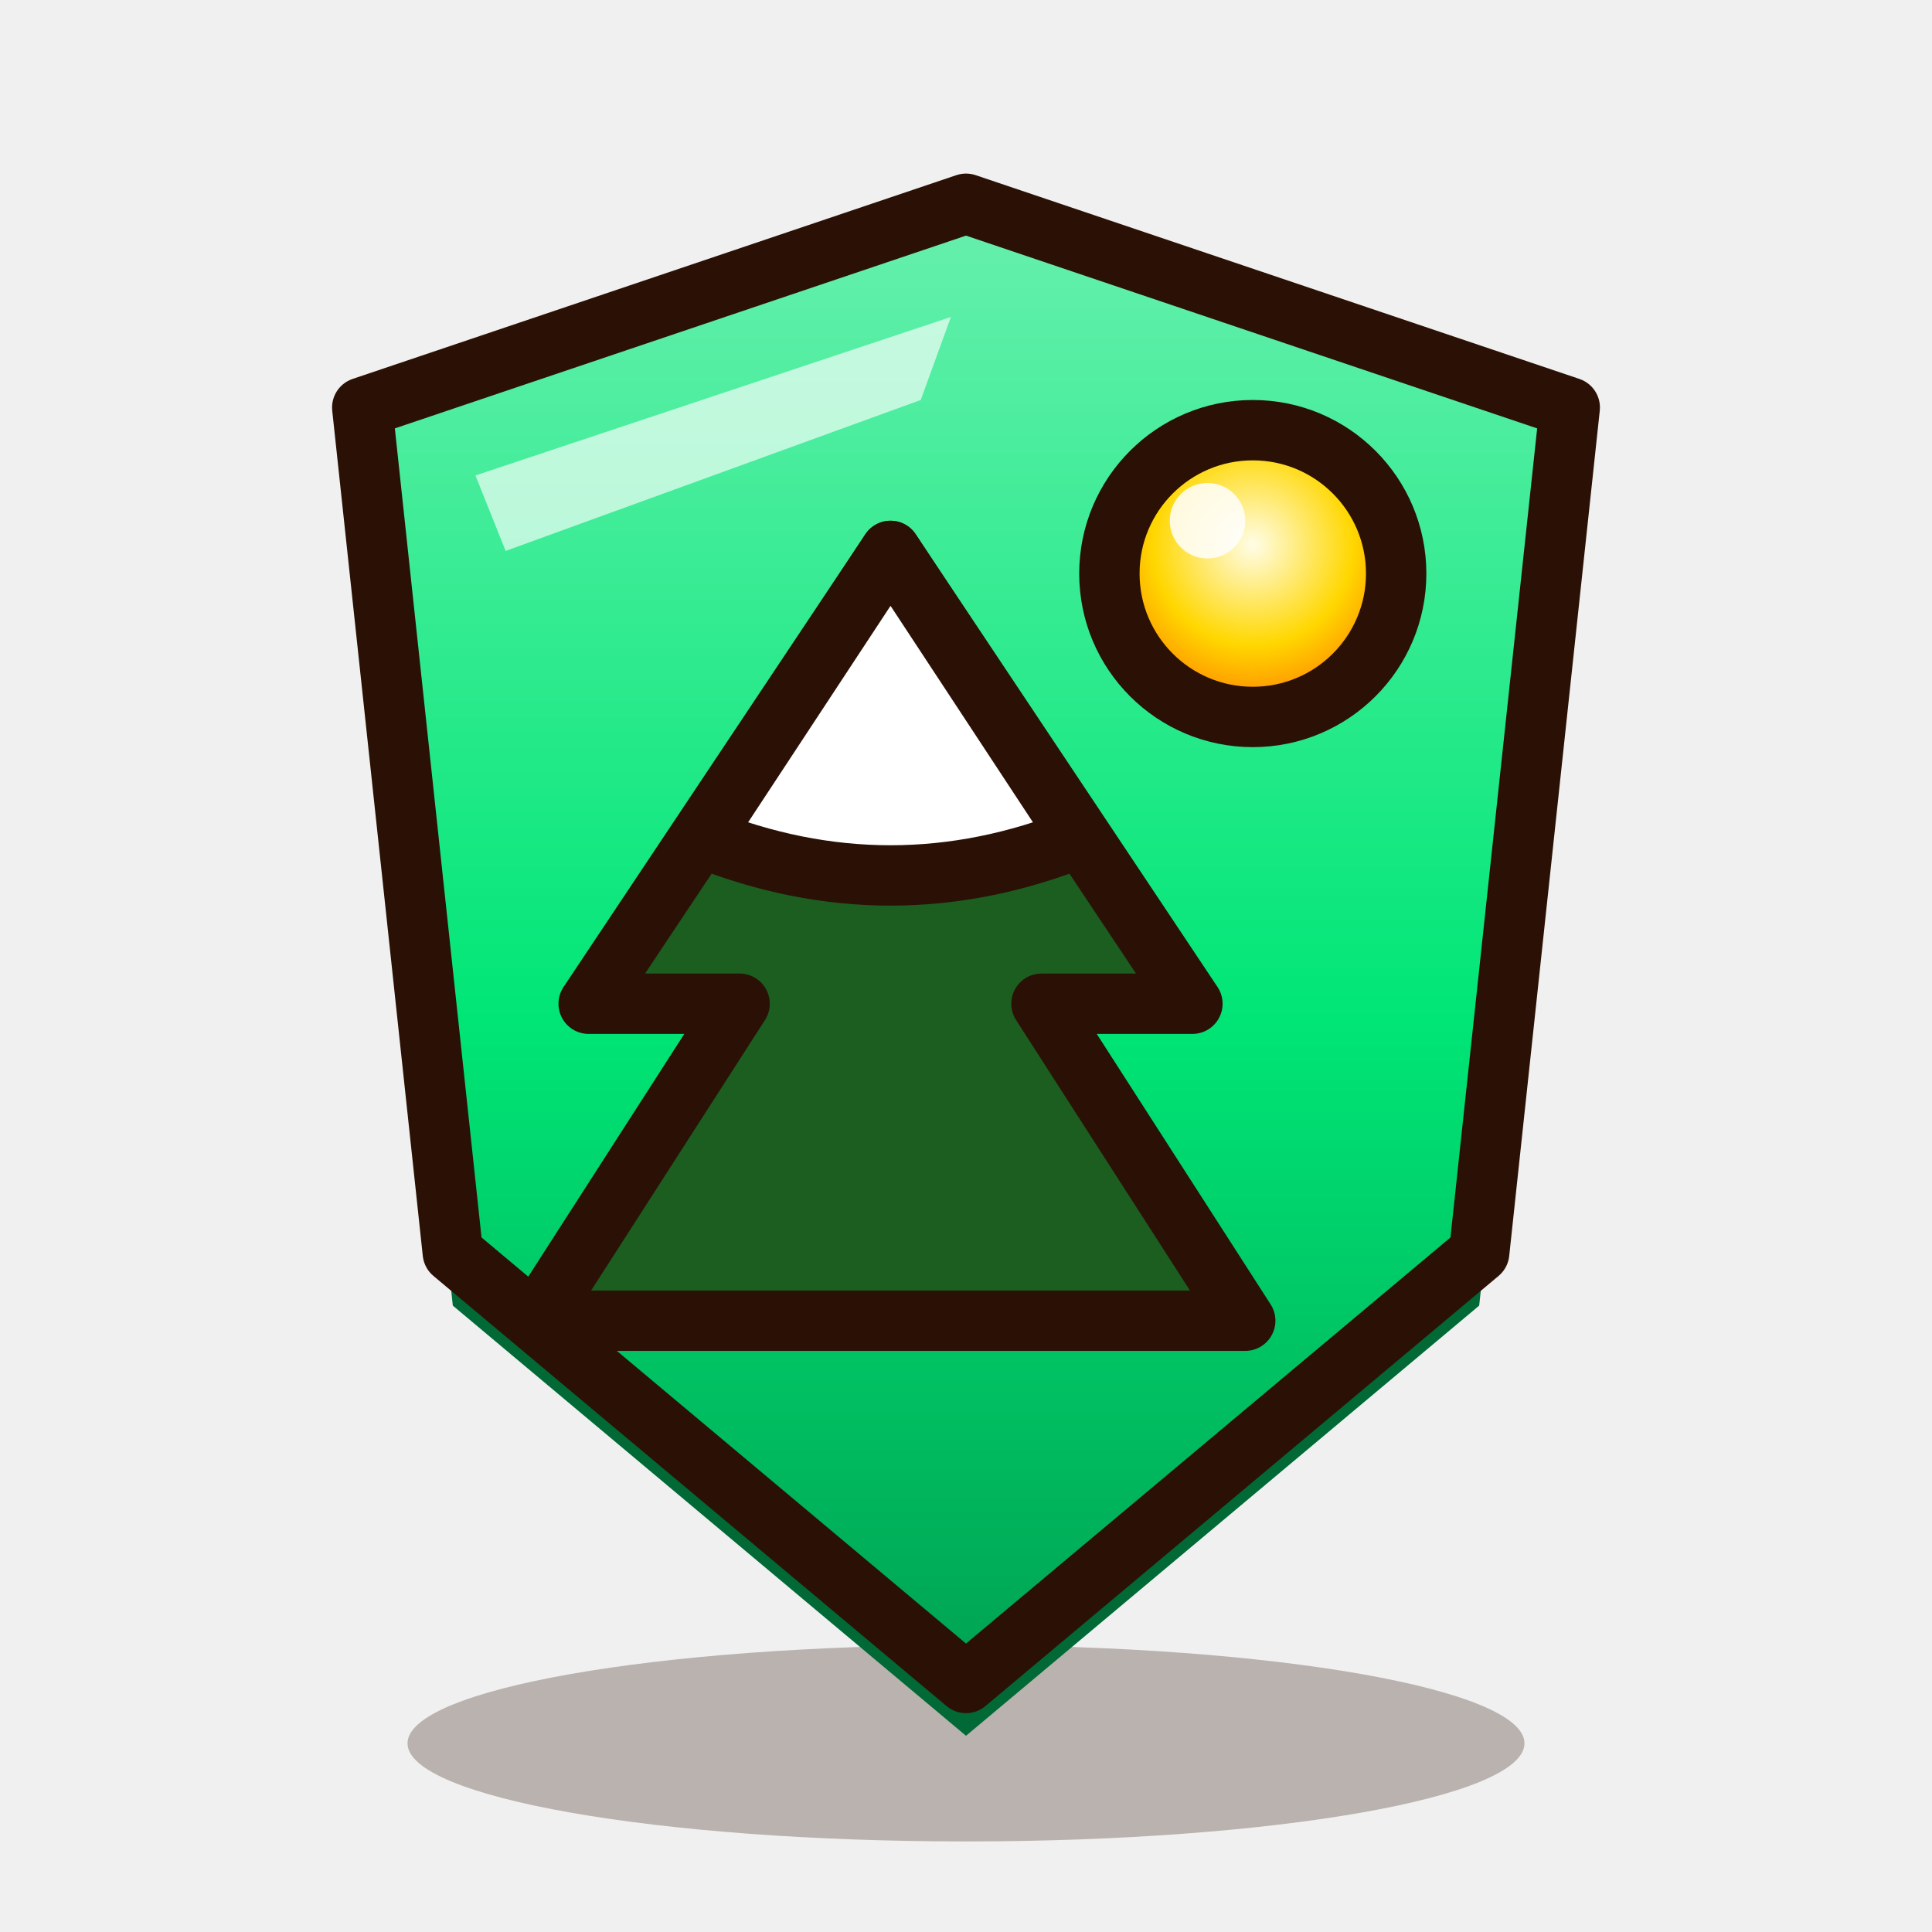
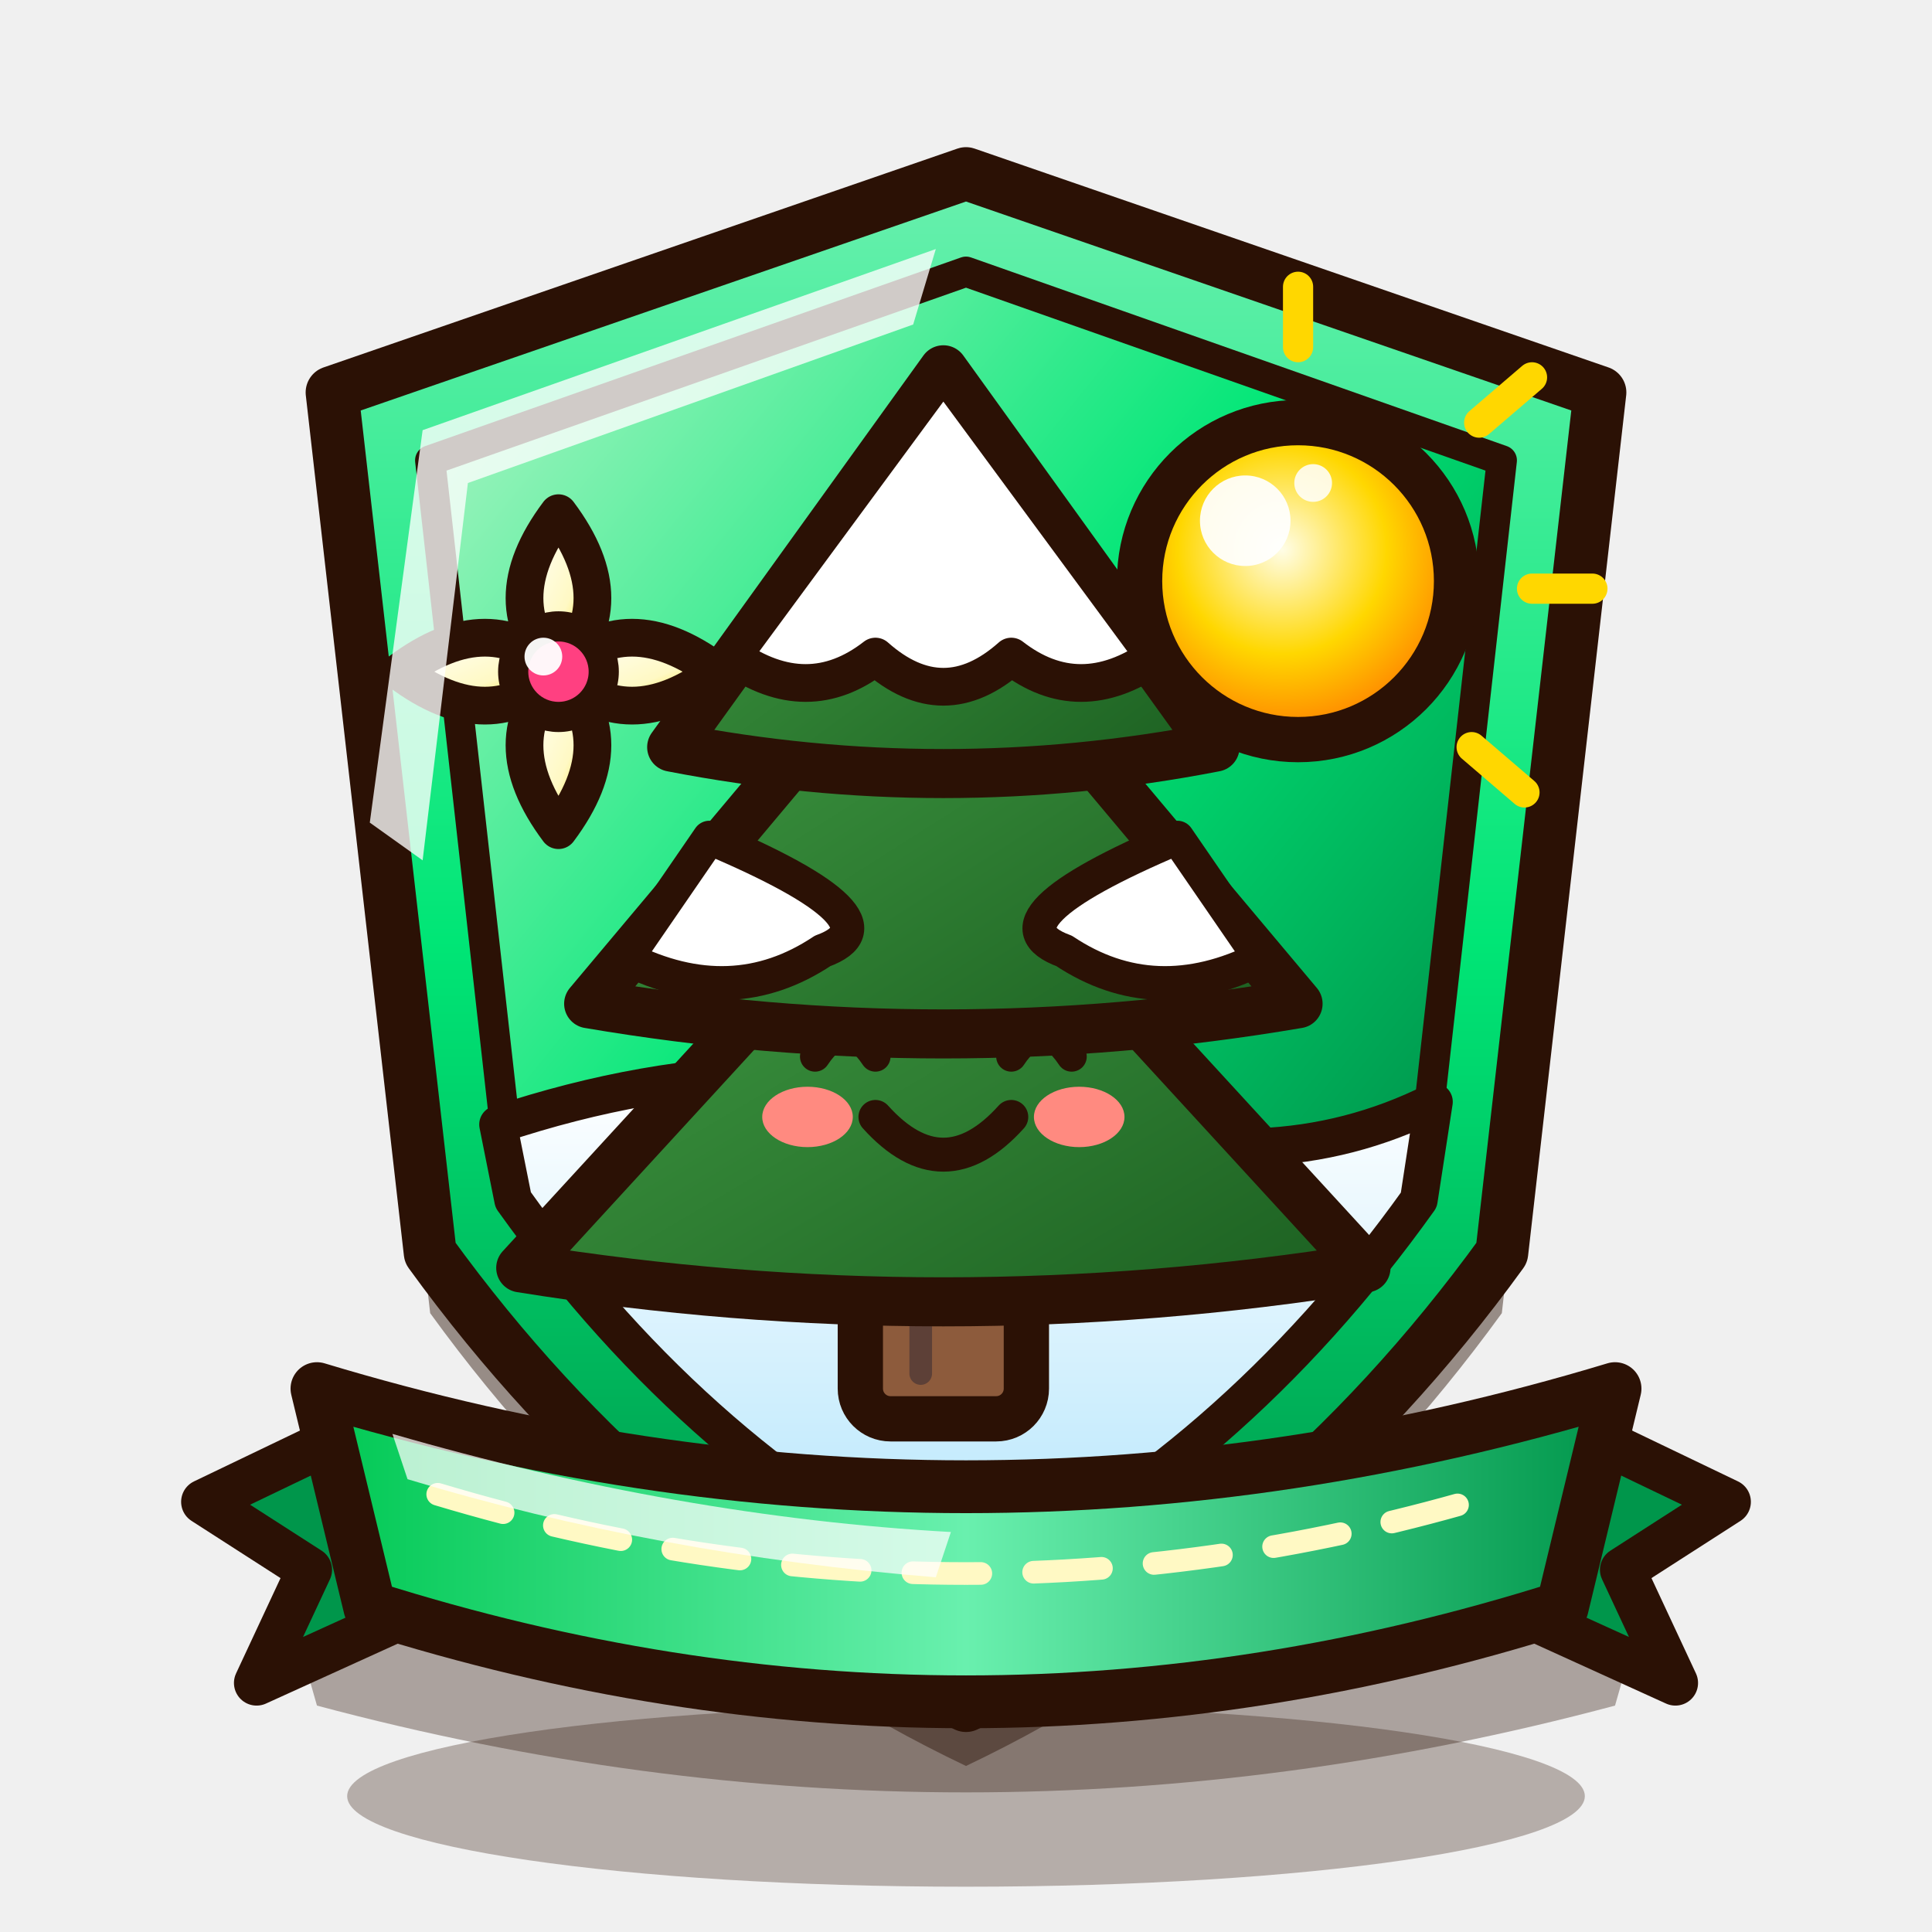
<svg xmlns="http://www.w3.org/2000/svg" viewBox="0 0 512 512">
  <defs>
    <linearGradient id="greenShieldGrad" x1="0%" y1="0%" x2="0%" y2="100%">
      <stop offset="0%" stop-color="#69F0AE" />
-       <stop offset="55%" stop-color="#00E676" />
-       <stop offset="100%" stop-color="#00A152" />
+       <stop offset="50%" stop-color="#00E676" />
+       <stop offset="100%" stop-color="#008E46" />
    </linearGradient>
-     <radialGradient id="sunGlowGrad" cx="50%" cy="40%" r="50%">
+     <linearGradient id="greenInnerGrad" x1="0%" y1="0%" x2="100%" y2="100%">
+       <stop offset="0%" stop-color="#B9F6CA" />
+       <stop offset="45%" stop-color="#00E676" />
+       <stop offset="100%" stop-color="#006935" />
+     </linearGradient>
+     <linearGradient id="pineFoliageGrad" x1="0%" y1="0%" x2="100%" y2="100%">
+       <stop offset="0%" stop-color="#43A047" />
+       <stop offset="55%" stop-color="#2E7D32" />
+       <stop offset="100%" stop-color="#1B5E20" />
+     </linearGradient>
+     <linearGradient id="emeraldRibbonGrad" x1="0%" y1="0%" x2="100%" y2="0%">
+       <stop offset="0%" stop-color="#00C853" />
+       <stop offset="50%" stop-color="#69F0AE" />
+       <stop offset="100%" stop-color="#00964B" />
+     </linearGradient>
+     <radialGradient id="sunGlowGrad" cx="45%" cy="40%" r="55%">
      <stop offset="0%" stop-color="#FFFDE7" />
-       <stop offset="70%" stop-color="#FFD700" />
-       <stop offset="100%" stop-color="#FFA000" />
+       <stop offset="60%" stop-color="#FFD700" />
+       <stop offset="100%" stop-color="#FF8F00" />
    </radialGradient>
+     <linearGradient id="blossomPetalGrad" x1="0%" y1="0%" x2="100%" y2="100%">
+       <stop offset="0%" stop-color="#FFFFFF" />
+       <stop offset="60%" stop-color="#FFF9C4" />
+       <stop offset="100%" stop-color="#FFD700" />
+     </linearGradient>
+     <linearGradient id="snowSlopeGrad" x1="0%" y1="0%" x2="0%" y2="100%">
+       <stop offset="0%" stop-color="#FFFFFF" />
+       <stop offset="100%" stop-color="#B3E5FC" />
+     </linearGradient>
  </defs>
  <g id="base-shadow">
-     <ellipse cx="256" cy="462" rx="148" ry="26" fill="#2B1105" opacity="0.28" />
-     <path d="M96 108 L256 54 L416 108 L392 332 Q256 446 256 446 Q256 446 120 332 Z" fill="#006935" transform="translate(0, 14)" />
+     <ellipse cx="256" cy="476" rx="164" ry="24" fill="#2B1105" opacity="0.30" />
+     <path d="M88 104 L256 46 L424 104 L398 332 Q340 412 256 452 Q172 412 114 332 Z" fill="#2B1105" transform="translate(0, 16)" opacity="0.45" />
+     <path d="M68 386 Q256 436 444 386 L428 442 Q256 488 84 442 Z" fill="#2B1105" transform="translate(0, 10)" opacity="0.35" />
  </g>
-   <g id="main-body" stroke="#2B1105" stroke-width="16" stroke-linejoin="round" stroke-linecap="round">
-     <path d="M96 108 L256 54 L416 108 L392 332 Q256 446 256 446 Q256 446 120 332 Z" fill="url(#greenShieldGrad)" />
-     <circle cx="332" cy="152" r="38" fill="url(#sunGlowGrad)" />
-     <path d="M236 146 L156 266 L196 266 L142 350 L330 350 L276 266 L316 266 Z" fill="#1B5E20" />
-     <path d="M236 146 L186 222 Q236 242 286 222 Z" fill="#FFFFFF" />
+   <g id="main-body" stroke="#2B1105" stroke-width="14" stroke-linejoin="round" stroke-linecap="round">
+     <path d="M88 104 L256 46 L424 104 L398 332 Q340 412 256 452 Q172 412 114 332 Z" fill="url(#greenShieldGrad)" />
+     <path d="M114 122 L256 72 L398 122 L376 318 Q326 388 256 422 Q186 388 136 318 Z" fill="url(#greenInnerGrad)" stroke-width="8" />
+     <path d="M132 298 Q210 272 282 296 Q336 314 380 292 L376 318 Q326 388 256 422 Q186 388 136 318 Z" fill="url(#snowSlopeGrad)" stroke-width="10" />
+     <g stroke-width="8">
+       <line x1="344" y1="92" x2="344" y2="76" stroke="#FFD700" />
+       <line x1="392" y1="112" x2="406" y2="100" stroke="#FFD700" />
+       <line x1="406" y1="156" x2="422" y2="156" stroke="#FFD700" />
+       <line x1="390" y1="198" x2="404" y2="210" stroke="#FFD700" />
+       <circle cx="344" cy="154" r="42" fill="url(#sunGlowGrad)" stroke="#2B1105" stroke-width="12" />
+     </g>
+     <rect x="228" y="318" width="44" height="58" rx="8" fill="#8D5B3C" stroke-width="12" />
+     <line x1="244" y1="330" x2="244" y2="364" stroke="#5D4037" stroke-width="6" />
+     <path d="M250 214 L138 336 Q250 354 362 336 Z" fill="url(#pineFoliageGrad)" stroke-width="13" />
+     <path d="M250 154 L156 266 Q250 282 344 266 Z" fill="url(#pineFoliageGrad)" stroke-width="13" />
+     <path d="M250 98 L178 198 Q250 212 322 198 Z" fill="url(#pineFoliageGrad)" stroke-width="13" />
+     <path d="M250 98 L194 174 Q214 188 232 174 Q250 190 268 174 Q286 188 306 174 Z" fill="#FFFFFF" stroke-width="10" />
+     <path d="M188 222 L166 254 Q194 268 218 252 Q240 244 188 222 Z" fill="#FFFFFF" stroke-width="9" />
+     <path d="M312 222 L334 254 Q306 268 282 252 Q260 244 312 222 Z" fill="#FFFFFF" stroke-width="9" />
+     <ellipse cx="214" cy="296" rx="12" ry="8" fill="#FF8A80" stroke="none" />
+     <ellipse cx="286" cy="296" rx="12" ry="8" fill="#FF8A80" stroke="none" />
+     <path d="M216 280 Q224 268 232 280" fill="none" stroke="#2B1105" stroke-width="8" />
+     <path d="M268 280 Q276 268 284 280" fill="none" stroke="#2B1105" stroke-width="8" />
+     <path d="M232 296 Q250 316 268 296" fill="none" stroke="#2B1105" stroke-width="9" />
+     <g transform="translate(148, 178)">
+       <path d="M0 -42 Q18 -18 0 0 Q-18 -18 0 -42 Z" fill="url(#blossomPetalGrad)" stroke-width="10" />
+       <path d="M42 0 Q18 18 0 0 Q18 -18 42 0 Z" fill="url(#blossomPetalGrad)" stroke-width="10" />
+       <path d="M0 42 Q-18 18 0 0 Q18 18 0 42 Z" fill="url(#blossomPetalGrad)" stroke-width="10" />
+       <path d="M-42 0 Q-18 -18 0 0 Q-18 18 -42 0 Z" fill="url(#blossomPetalGrad)" stroke-width="10" />
+       <circle cx="0" cy="0" r="12" fill="#FF4081" stroke-width="8" />
+     </g>
+     <path d="M54 398 L104 374 L112 426 L68 446 L82 416 Z" fill="#00964B" stroke-width="12" />
+     <path d="M458 398 L408 374 L400 426 L444 446 L430 416 Z" fill="#00964B" stroke-width="12" />
+     <path d="M84 368 Q256 420 428 368 L414 426 Q256 476 98 426 Z" fill="url(#emeraldRibbonGrad)" stroke-width="14" />
+     <path d="M116 396 Q256 438 396 396" fill="none" stroke="#FFF9C4" stroke-width="6" stroke-dasharray="18 14" />
  </g>
  <g id="specular-highlights">
-     <path d="M126 126 L252 84 L244 106 L134 146 Z" fill="#FFFFFF" opacity="0.65" />
-     <circle cx="320" cy="138" r="10" fill="#FFFFFF" opacity="0.85" />
+     <path d="M112 114 L248 66 L242 86 L124 128 L112 228 L98 218 Z" fill="#FFFFFF" opacity="0.78" />
+     <circle cx="330" cy="138" r="12" fill="#FFFFFF" opacity="0.92" />
+     <circle cx="348" cy="128" r="5" fill="#FFFFFF" opacity="0.85" />
+     <path d="M246 112 L212 162 L226 164 L250 124 Z" fill="#FFFFFF" opacity="0.90" />
+     <path d="M104 380 Q180 402 252 406 L248 418 Q174 412 108 392 Z" fill="#FFFFFF" opacity="0.72" />
+     <circle cx="144" cy="174" r="5" fill="#FFFFFF" opacity="0.95" />
  </g>
</svg>
